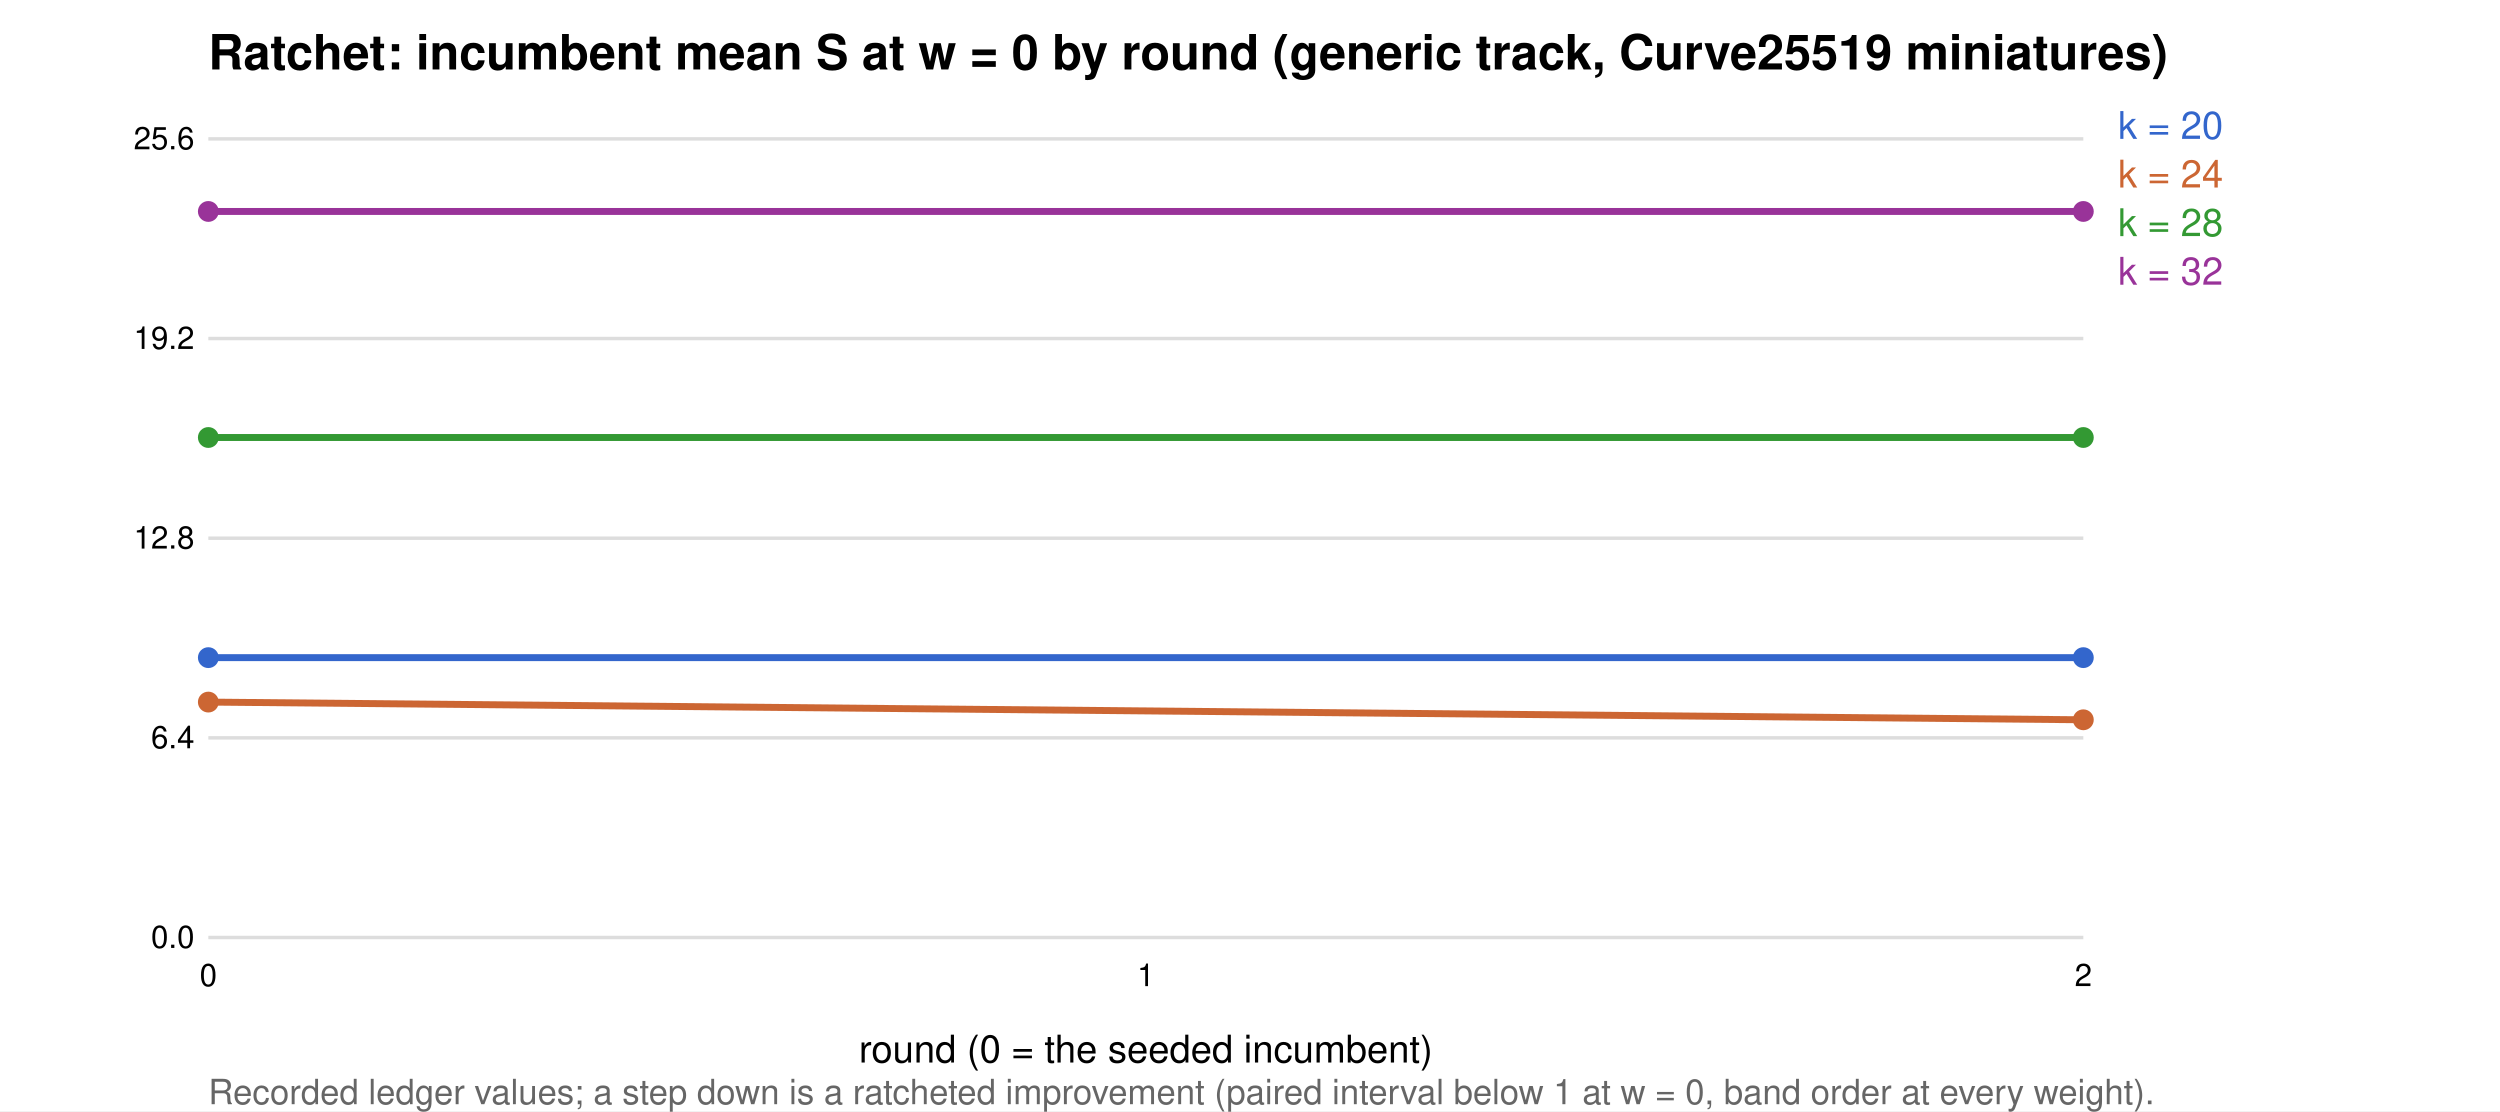
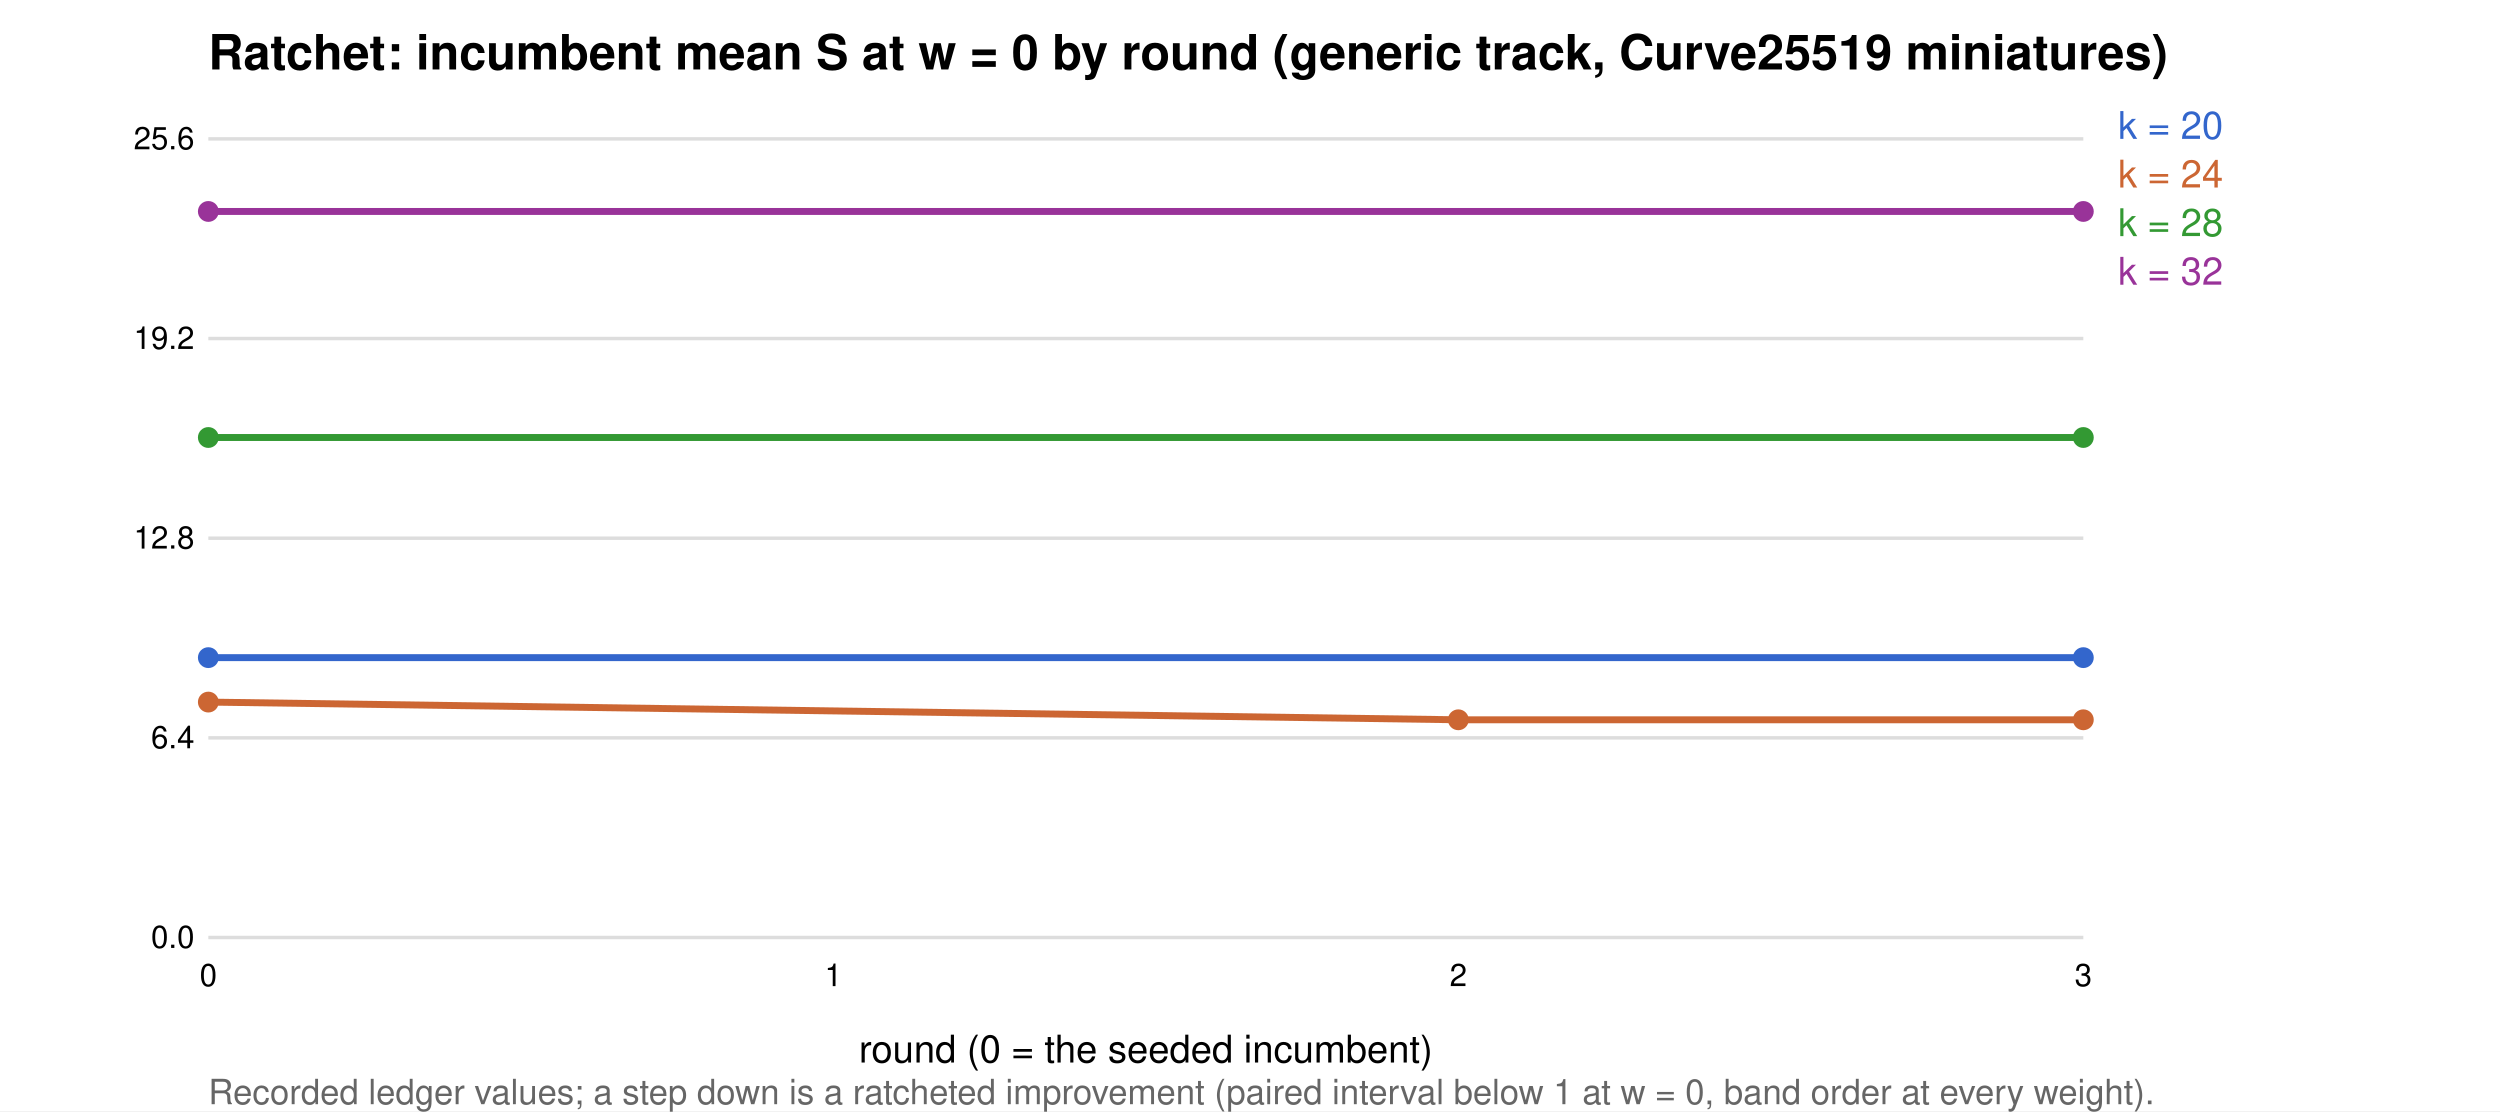
<svg xmlns="http://www.w3.org/2000/svg" width="720" height="320" viewBox="0 0 720 320" font-family="Helvetica,Arial,sans-serif" font-size="11">
  <rect width="100%" height="100%" fill="white" />
  <text x="60" y="20" font-size="14" font-weight="bold">Ratchet: incumbent mean S at w = 0 by round (generic track, Curve25519 miniatures)</text>
  <line x1="60" x2="600" y1="270.0" y2="270.0" stroke="#ddd" />
  <text x="56" y="273.0" text-anchor="end" font-size="9">0.0</text>
  <line x1="60" x2="600" y1="212.5" y2="212.5" stroke="#ddd" />
  <text x="56" y="215.5" text-anchor="end" font-size="9">6.4</text>
  <line x1="60" x2="600" y1="155.0" y2="155.0" stroke="#ddd" />
  <text x="56" y="158.0" text-anchor="end" font-size="9">12.8</text>
  <line x1="60" x2="600" y1="97.5" y2="97.5" stroke="#ddd" />
  <text x="56" y="100.5" text-anchor="end" font-size="9">19.2</text>
  <line x1="60" x2="600" y1="40.0" y2="40.0" stroke="#ddd" />
  <text x="56" y="43.0" text-anchor="end" font-size="9">25.6</text>
  <polyline fill="none" stroke="#36c" stroke-width="2" points="60.0,189.4 600.0,189.4" />
  <circle cx="60.0" cy="189.4" r="3" fill="#36c" />
  <circle cx="600.0" cy="189.4" r="3" fill="#36c" />
  <text x="610" y="40" fill="#36c">k = 20</text>
-   <polyline fill="none" stroke="#c63" stroke-width="2" points="60.0,202.2 600.0,207.3" />
+   <polyline fill="none" stroke="#c63" stroke-width="2" points="60.0,202.2 420.0,207.3 600.0,207.3" />
  <circle cx="60.0" cy="202.2" r="3" fill="#c63" />
+   <circle cx="420.0" cy="207.3" r="3" fill="#c63" />
  <circle cx="600.0" cy="207.3" r="3" fill="#c63" />
  <text x="610" y="54" fill="#c63">k = 24</text>
  <polyline fill="none" stroke="#393" stroke-width="2" points="60.0,126.0 600.0,126.0" />
  <circle cx="60.0" cy="126.0" r="3" fill="#393" />
  <circle cx="600.0" cy="126.0" r="3" fill="#393" />
  <text x="610" y="68" fill="#393">k = 28</text>
  <polyline fill="none" stroke="#939" stroke-width="2" points="60.0,60.9 600.0,60.9" />
  <circle cx="60.0" cy="60.9" r="3" fill="#939" />
  <circle cx="600.0" cy="60.9" r="3" fill="#939" />
  <text x="610" y="82" fill="#939">k = 32</text>
  <text x="60.0" y="284" text-anchor="middle" font-size="9">0</text>
-   <text x="330.0" y="284" text-anchor="middle" font-size="9">1</text>
-   <text x="600.0" y="284" text-anchor="middle" font-size="9">2</text>
+   <text x="240.0" y="284" text-anchor="middle" font-size="9">1</text>
+   <text x="420.0" y="284" text-anchor="middle" font-size="9">2</text>
+   <text x="600.0" y="284" text-anchor="middle" font-size="9">3</text>
  <text x="330" y="306" text-anchor="middle">round (0 = the seeded incumbent)</text>
  <text x="60" y="318" font-size="10" fill="#666">Recorded ledger values; a step down is a ratcheted improvement (paired interval below 1 at w = 0, band order at every weight).</text>
</svg>
